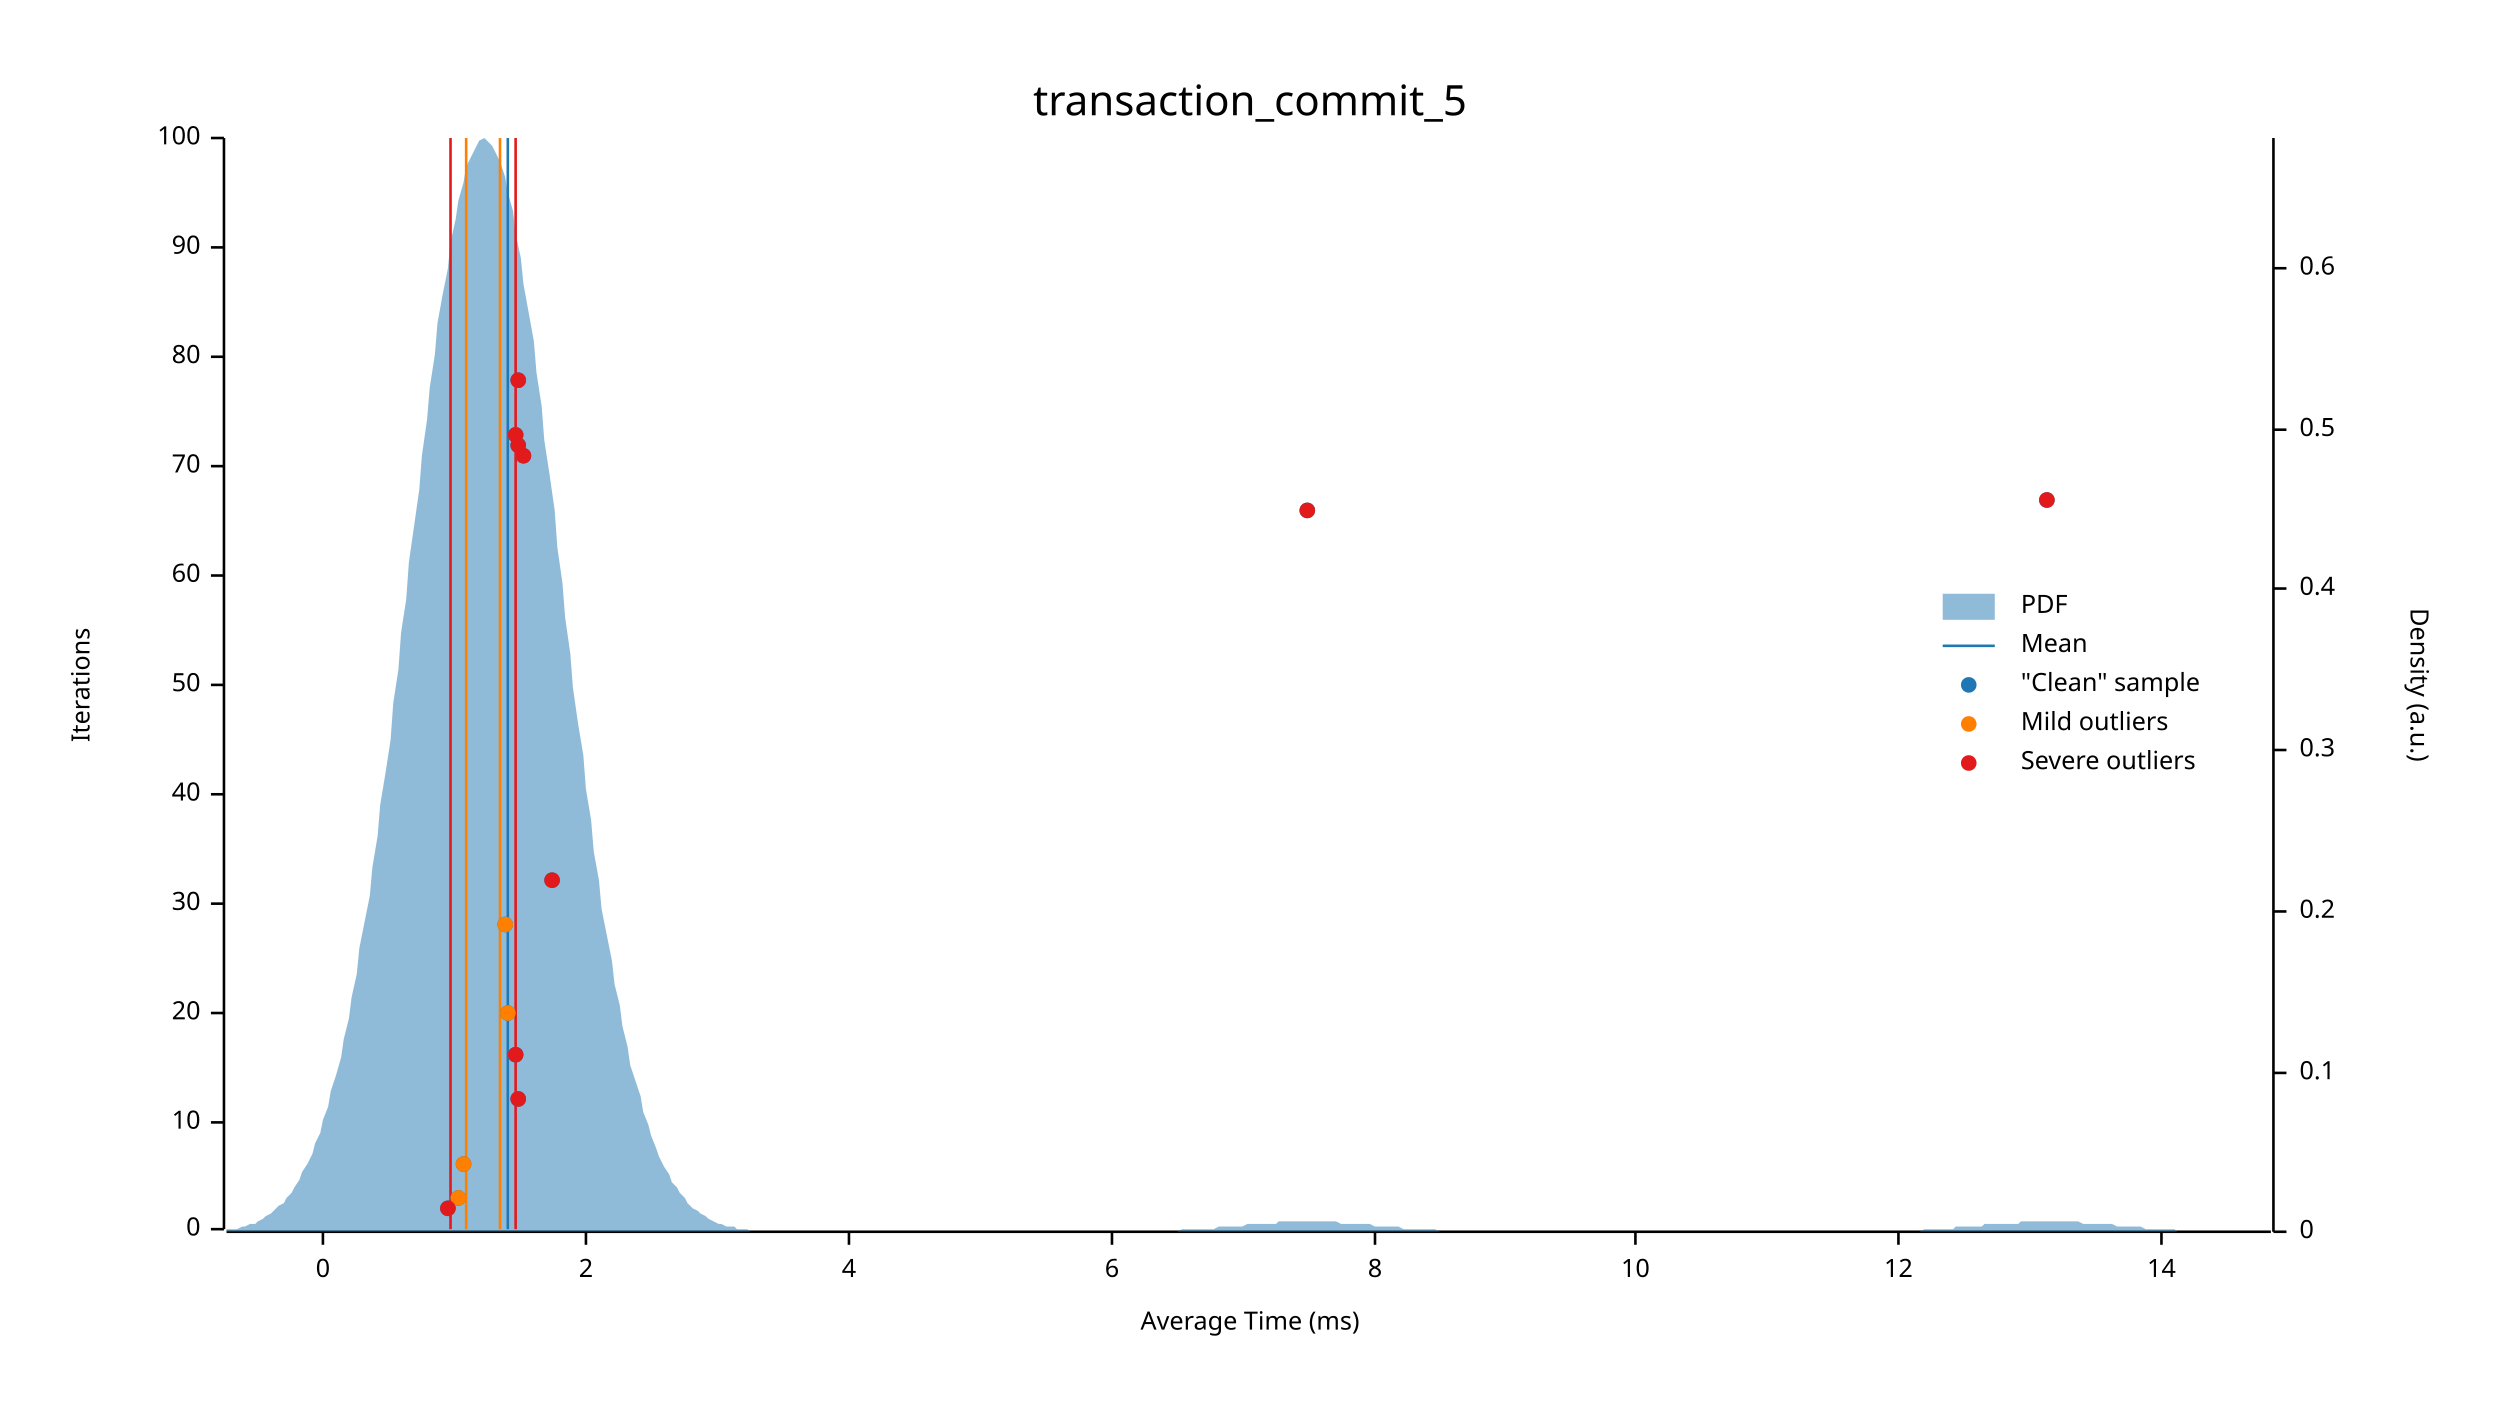
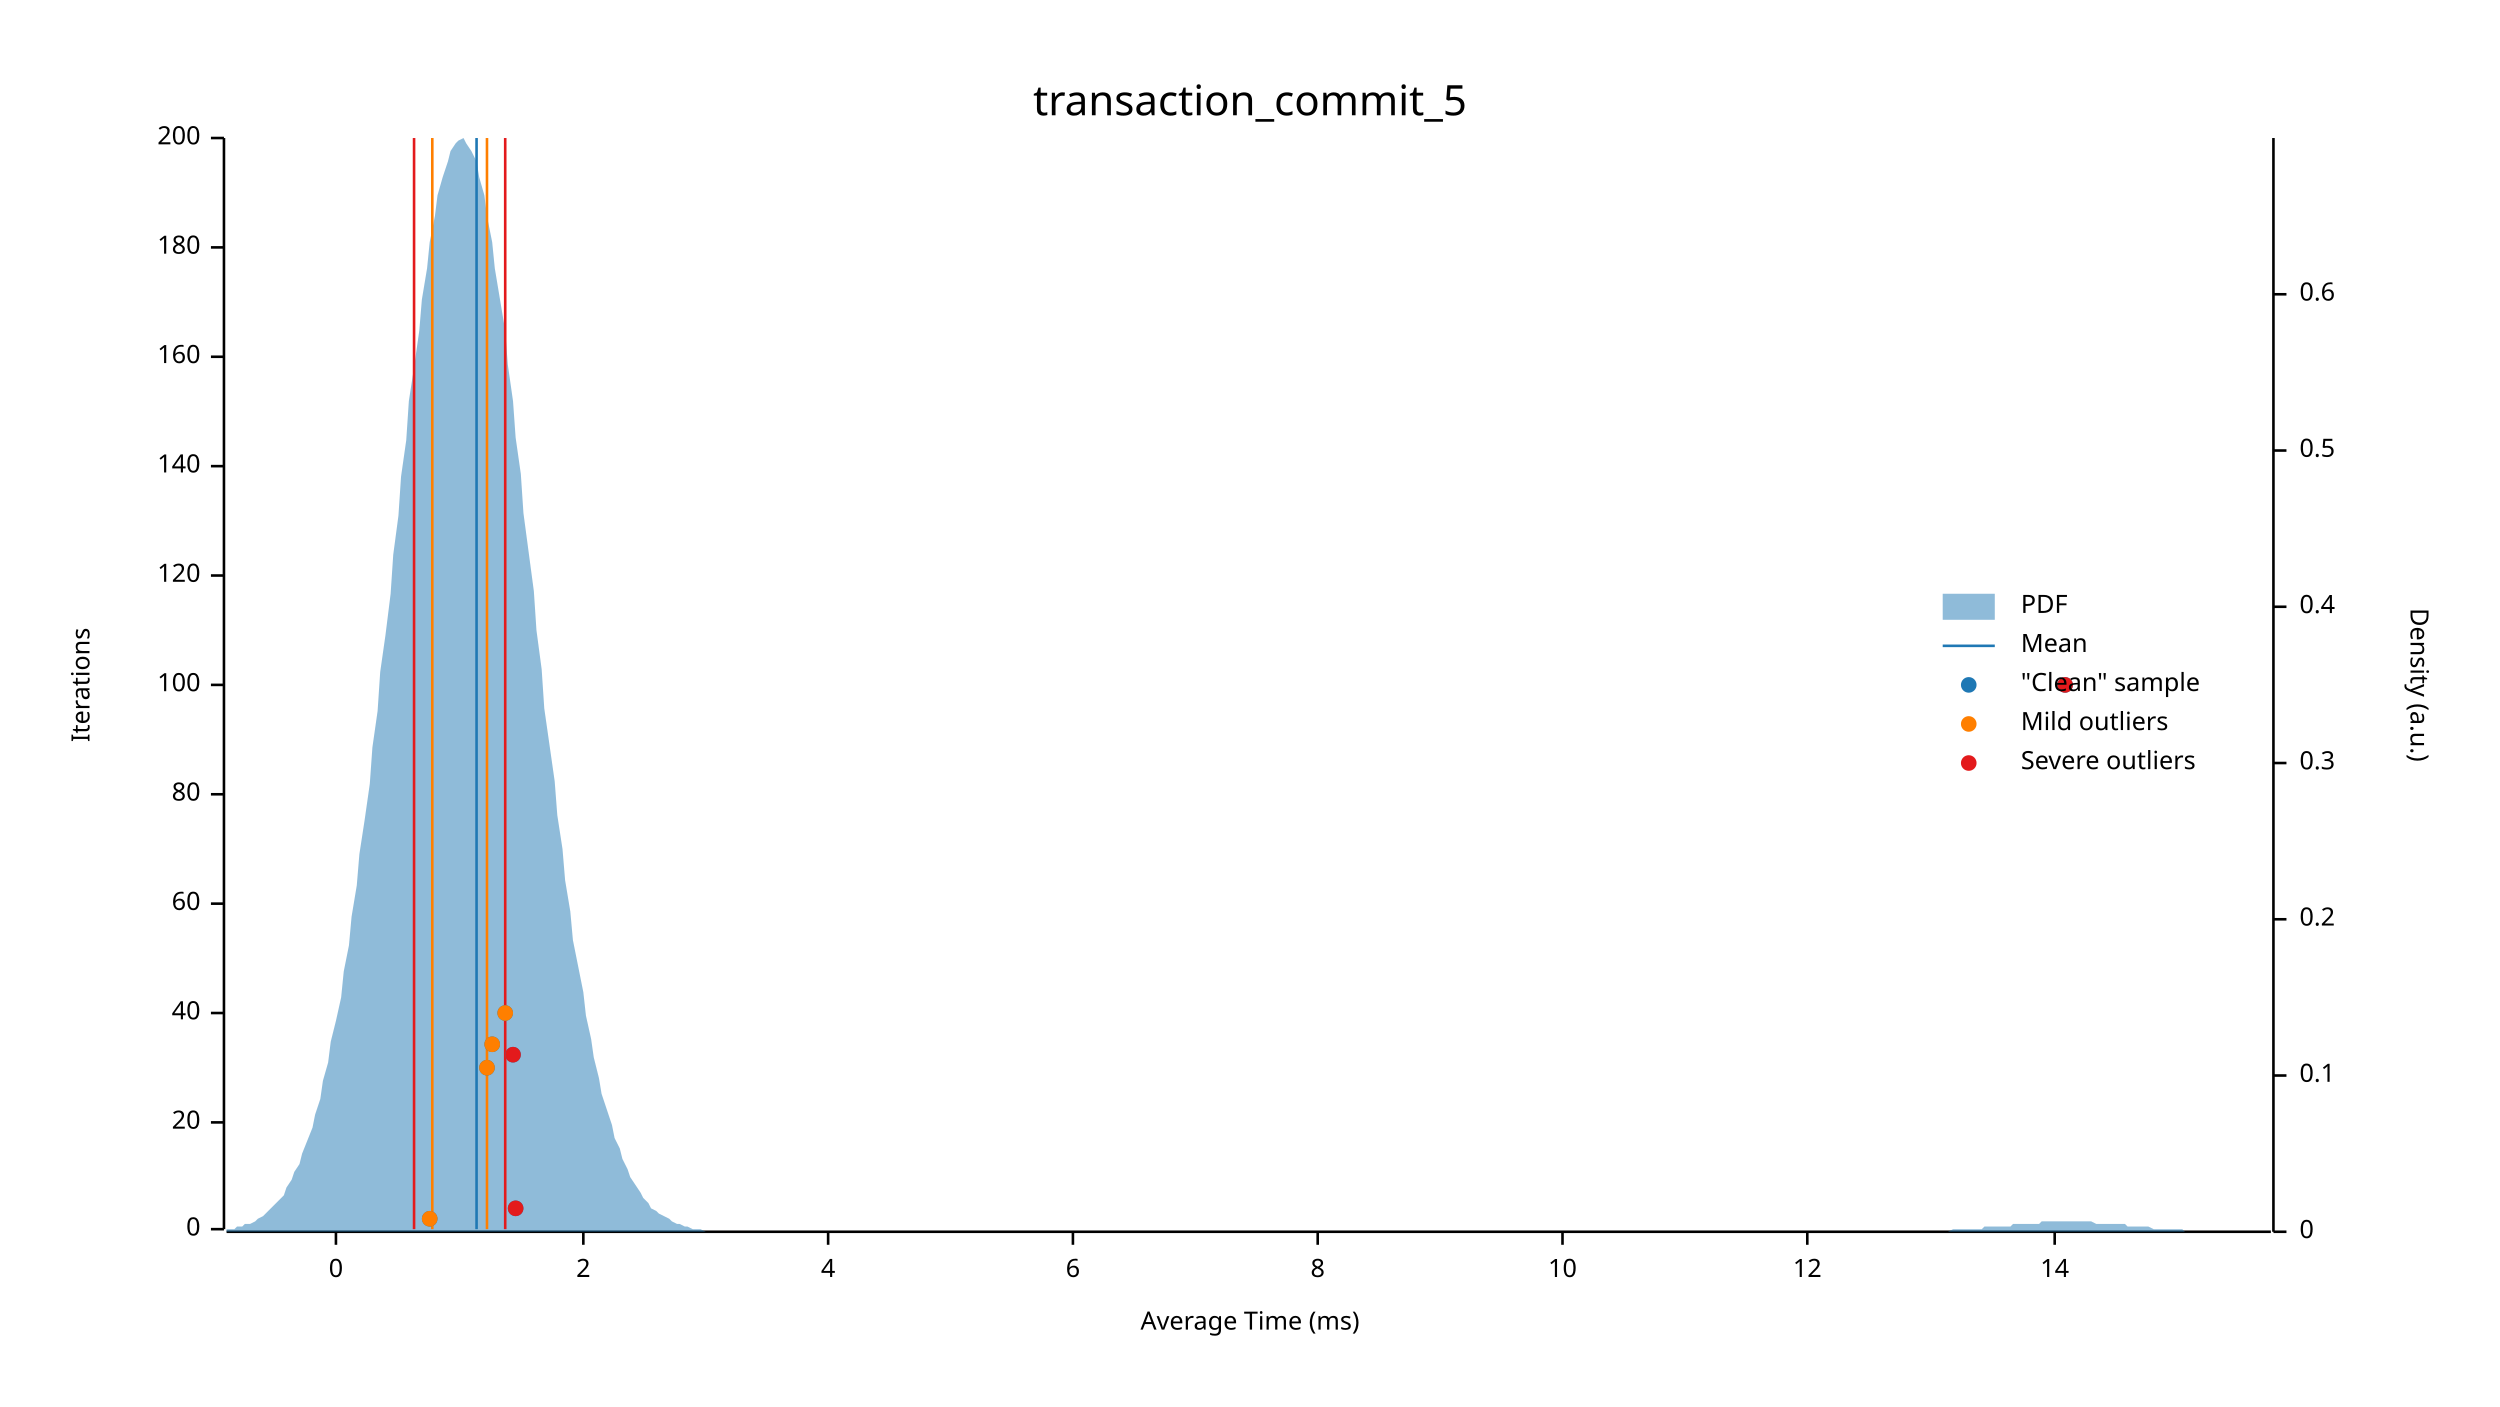
<svg xmlns="http://www.w3.org/2000/svg" width="960" height="540" viewBox="0 0 960 540">
  <text x="480" y="32" dy="0.76em" text-anchor="middle" font-family="sans-serif" font-size="16.129" opacity="1" fill="#000000">
transaction_commit_5
</text>
  <text x="27" y="263" dy="0.76em" text-anchor="middle" font-family="sans-serif" font-size="9.677" opacity="1" fill="#000000" transform="rotate(270, 27, 263)">
Iterations
</text>
  <text x="480" y="513" dy="-0.5ex" text-anchor="middle" font-family="sans-serif" font-size="9.677" opacity="1" fill="#000000">
Average Time (ms)
</text>
  <polyline fill="none" opacity="1" stroke="#000000" stroke-width="1" points="86,53 86,472 " />
  <text x="77" y="472" dy="0.5ex" text-anchor="end" font-family="sans-serif" font-size="9.677" opacity="1" fill="#000000">
0
</text>
  <polyline fill="none" opacity="1" stroke="#000000" stroke-width="1" points="81,472 86,472 " />
  <text x="77" y="431" dy="0.5ex" text-anchor="end" font-family="sans-serif" font-size="9.677" opacity="1" fill="#000000">
- 10
+ 20
</text>
  <polyline fill="none" opacity="1" stroke="#000000" stroke-width="1" points="81,431 86,431 " />
  <text x="77" y="389" dy="0.5ex" text-anchor="end" font-family="sans-serif" font-size="9.677" opacity="1" fill="#000000">
- 20
+ 40
</text>
  <polyline fill="none" opacity="1" stroke="#000000" stroke-width="1" points="81,389 86,389 " />
  <text x="77" y="347" dy="0.5ex" text-anchor="end" font-family="sans-serif" font-size="9.677" opacity="1" fill="#000000">
- 30
+ 60
</text>
  <polyline fill="none" opacity="1" stroke="#000000" stroke-width="1" points="81,347 86,347 " />
  <text x="77" y="305" dy="0.5ex" text-anchor="end" font-family="sans-serif" font-size="9.677" opacity="1" fill="#000000">
- 40
+ 80
</text>
  <polyline fill="none" opacity="1" stroke="#000000" stroke-width="1" points="81,305 86,305 " />
  <text x="77" y="263" dy="0.5ex" text-anchor="end" font-family="sans-serif" font-size="9.677" opacity="1" fill="#000000">
- 50
+ 100
</text>
  <polyline fill="none" opacity="1" stroke="#000000" stroke-width="1" points="81,263 86,263 " />
  <text x="77" y="221" dy="0.5ex" text-anchor="end" font-family="sans-serif" font-size="9.677" opacity="1" fill="#000000">
- 60
+ 120
</text>
  <polyline fill="none" opacity="1" stroke="#000000" stroke-width="1" points="81,221 86,221 " />
  <text x="77" y="179" dy="0.5ex" text-anchor="end" font-family="sans-serif" font-size="9.677" opacity="1" fill="#000000">
- 70
+ 140
</text>
  <polyline fill="none" opacity="1" stroke="#000000" stroke-width="1" points="81,179 86,179 " />
  <text x="77" y="137" dy="0.5ex" text-anchor="end" font-family="sans-serif" font-size="9.677" opacity="1" fill="#000000">
- 80
+ 160
</text>
  <polyline fill="none" opacity="1" stroke="#000000" stroke-width="1" points="81,137 86,137 " />
  <text x="77" y="95" dy="0.5ex" text-anchor="end" font-family="sans-serif" font-size="9.677" opacity="1" fill="#000000">
- 90
+ 180
</text>
  <polyline fill="none" opacity="1" stroke="#000000" stroke-width="1" points="81,95 86,95 " />
  <text x="77" y="53" dy="0.5ex" text-anchor="end" font-family="sans-serif" font-size="9.677" opacity="1" fill="#000000">
- 100
+ 200
</text>
  <polyline fill="none" opacity="1" stroke="#000000" stroke-width="1" points="81,53 86,53 " />
  <polyline fill="none" opacity="1" stroke="#000000" stroke-width="1" points="87,473 872,473 " />
-   <text x="124" y="483" dy="0.76em" text-anchor="middle" font-family="sans-serif" font-size="9.677" opacity="1" fill="#000000">
+   <text x="129" y="483" dy="0.76em" text-anchor="middle" font-family="sans-serif" font-size="9.677" opacity="1" fill="#000000">
0
</text>
-   <polyline fill="none" opacity="1" stroke="#000000" stroke-width="1" points="124,473 124,478 " />
-   <text x="225" y="483" dy="0.76em" text-anchor="middle" font-family="sans-serif" font-size="9.677" opacity="1" fill="#000000">
+   <polyline fill="none" opacity="1" stroke="#000000" stroke-width="1" points="129,473 129,478 " />
+   <text x="224" y="483" dy="0.76em" text-anchor="middle" font-family="sans-serif" font-size="9.677" opacity="1" fill="#000000">
2
</text>
-   <polyline fill="none" opacity="1" stroke="#000000" stroke-width="1" points="225,473 225,478 " />
-   <text x="326" y="483" dy="0.76em" text-anchor="middle" font-family="sans-serif" font-size="9.677" opacity="1" fill="#000000">
+   <polyline fill="none" opacity="1" stroke="#000000" stroke-width="1" points="224,473 224,478 " />
+   <text x="318" y="483" dy="0.76em" text-anchor="middle" font-family="sans-serif" font-size="9.677" opacity="1" fill="#000000">
4
</text>
-   <polyline fill="none" opacity="1" stroke="#000000" stroke-width="1" points="326,473 326,478 " />
-   <text x="427" y="483" dy="0.76em" text-anchor="middle" font-family="sans-serif" font-size="9.677" opacity="1" fill="#000000">
+   <polyline fill="none" opacity="1" stroke="#000000" stroke-width="1" points="318,473 318,478 " />
+   <text x="412" y="483" dy="0.76em" text-anchor="middle" font-family="sans-serif" font-size="9.677" opacity="1" fill="#000000">
6
</text>
-   <polyline fill="none" opacity="1" stroke="#000000" stroke-width="1" points="427,473 427,478 " />
-   <text x="528" y="483" dy="0.76em" text-anchor="middle" font-family="sans-serif" font-size="9.677" opacity="1" fill="#000000">
+   <polyline fill="none" opacity="1" stroke="#000000" stroke-width="1" points="412,473 412,478 " />
+   <text x="506" y="483" dy="0.76em" text-anchor="middle" font-family="sans-serif" font-size="9.677" opacity="1" fill="#000000">
8
</text>
-   <polyline fill="none" opacity="1" stroke="#000000" stroke-width="1" points="528,473 528,478 " />
-   <text x="628" y="483" dy="0.76em" text-anchor="middle" font-family="sans-serif" font-size="9.677" opacity="1" fill="#000000">
+   <polyline fill="none" opacity="1" stroke="#000000" stroke-width="1" points="506,473 506,478 " />
+   <text x="600" y="483" dy="0.76em" text-anchor="middle" font-family="sans-serif" font-size="9.677" opacity="1" fill="#000000">
10
</text>
-   <polyline fill="none" opacity="1" stroke="#000000" stroke-width="1" points="628,473 628,478 " />
-   <text x="729" y="483" dy="0.76em" text-anchor="middle" font-family="sans-serif" font-size="9.677" opacity="1" fill="#000000">
+   <polyline fill="none" opacity="1" stroke="#000000" stroke-width="1" points="600,473 600,478 " />
+   <text x="694" y="483" dy="0.76em" text-anchor="middle" font-family="sans-serif" font-size="9.677" opacity="1" fill="#000000">
12
</text>
-   <polyline fill="none" opacity="1" stroke="#000000" stroke-width="1" points="729,473 729,478 " />
-   <text x="830" y="483" dy="0.76em" text-anchor="middle" font-family="sans-serif" font-size="9.677" opacity="1" fill="#000000">
+   <polyline fill="none" opacity="1" stroke="#000000" stroke-width="1" points="694,473 694,478 " />
+   <text x="789" y="483" dy="0.76em" text-anchor="middle" font-family="sans-serif" font-size="9.677" opacity="1" fill="#000000">
14
</text>
-   <polyline fill="none" opacity="1" stroke="#000000" stroke-width="1" points="830,473 830,478 " />
+   <polyline fill="none" opacity="1" stroke="#000000" stroke-width="1" points="789,473 789,478 " />
  <text x="933" y="263" dy="0.76em" text-anchor="middle" font-family="sans-serif" font-size="9.677" opacity="1" fill="#000000" transform="rotate(90, 933, 263)">
Density (a.u.)
</text>
  <polyline fill="none" opacity="1" stroke="#000000" stroke-width="1" points="873,53 873,473 " />
  <text x="883" y="473" dy="0.5ex" text-anchor="start" font-family="sans-serif" font-size="9.677" opacity="1" fill="#000000">
0
</text>
  <polyline fill="none" opacity="1" stroke="#000000" stroke-width="1" points="873,473 878,473 " />
-   <text x="883" y="412" dy="0.5ex" text-anchor="start" font-family="sans-serif" font-size="9.677" opacity="1" fill="#000000">
+   <text x="883" y="413" dy="0.5ex" text-anchor="start" font-family="sans-serif" font-size="9.677" opacity="1" fill="#000000">
0.1
</text>
-   <polyline fill="none" opacity="1" stroke="#000000" stroke-width="1" points="873,412 878,412 " />
-   <text x="883" y="350" dy="0.5ex" text-anchor="start" font-family="sans-serif" font-size="9.677" opacity="1" fill="#000000">
+   <polyline fill="none" opacity="1" stroke="#000000" stroke-width="1" points="873,413 878,413 " />
+   <text x="883" y="353" dy="0.5ex" text-anchor="start" font-family="sans-serif" font-size="9.677" opacity="1" fill="#000000">
0.2
</text>
-   <polyline fill="none" opacity="1" stroke="#000000" stroke-width="1" points="873,350 878,350 " />
-   <text x="883" y="288" dy="0.5ex" text-anchor="start" font-family="sans-serif" font-size="9.677" opacity="1" fill="#000000">
+   <polyline fill="none" opacity="1" stroke="#000000" stroke-width="1" points="873,353 878,353 " />
+   <text x="883" y="293" dy="0.5ex" text-anchor="start" font-family="sans-serif" font-size="9.677" opacity="1" fill="#000000">
0.3
</text>
-   <polyline fill="none" opacity="1" stroke="#000000" stroke-width="1" points="873,288 878,288 " />
-   <text x="883" y="226" dy="0.5ex" text-anchor="start" font-family="sans-serif" font-size="9.677" opacity="1" fill="#000000">
+   <polyline fill="none" opacity="1" stroke="#000000" stroke-width="1" points="873,293 878,293 " />
+   <text x="883" y="233" dy="0.5ex" text-anchor="start" font-family="sans-serif" font-size="9.677" opacity="1" fill="#000000">
0.4
</text>
-   <polyline fill="none" opacity="1" stroke="#000000" stroke-width="1" points="873,226 878,226 " />
-   <text x="883" y="165" dy="0.5ex" text-anchor="start" font-family="sans-serif" font-size="9.677" opacity="1" fill="#000000">
+   <polyline fill="none" opacity="1" stroke="#000000" stroke-width="1" points="873,233 878,233 " />
+   <text x="883" y="173" dy="0.5ex" text-anchor="start" font-family="sans-serif" font-size="9.677" opacity="1" fill="#000000">
0.5
</text>
-   <polyline fill="none" opacity="1" stroke="#000000" stroke-width="1" points="873,165 878,165 " />
-   <text x="883" y="103" dy="0.5ex" text-anchor="start" font-family="sans-serif" font-size="9.677" opacity="1" fill="#000000">
+   <polyline fill="none" opacity="1" stroke="#000000" stroke-width="1" points="873,173 878,173 " />
+   <text x="883" y="113" dy="0.5ex" text-anchor="start" font-family="sans-serif" font-size="9.677" opacity="1" fill="#000000">
0.6
</text>
-   <polyline fill="none" opacity="1" stroke="#000000" stroke-width="1" points="873,103 878,103 " />
-   <polygon opacity="0.5" fill="#1F78B4" points="87,472 88,472 90,472 91,472 93,471 94,471 96,470 98,470 99,469 101,468 102,467 104,466 105,465 107,463 109,462 110,460 112,458 113,456 115,453 116,450 118,447 120,443 121,439 123,435 124,430 126,425 127,419 129,413 131,406 132,399 134,391 135,383 137,374 138,364 140,354 142,344 143,333 145,321 146,309 148,297 150,284 151,270 153,257 154,243 156,230 157,216 159,202 161,188 162,175 164,161 165,149 167,136 168,124 170,113 172,103 173,93 175,84 176,77 178,70 179,64 181,60 183,56 184,54 186,53 187,54 189,56 190,58 192,62 194,68 195,74 197,81 198,90 200,99 201,109 203,120 205,131 206,143 208,156 209,169 211,182 213,196 214,210 216,224 217,237 219,251 220,264 222,278 224,290 225,303 227,315 228,327 230,338 231,349 233,359 235,369 236,378 238,386 239,394 241,402 242,409 244,415 246,421 247,427 249,432 250,436 252,441 253,444 255,448 257,451 258,454 260,456 261,458 263,460 264,462 266,464 268,465 269,466 271,467 272,468 274,469 276,470 277,470 279,471 280,471 282,471 283,472 285,472 287,472 288,473 290,473 291,473 293,473 294,473 296,473 298,473 299,473 301,473 302,473 304,473 305,473 307,473 309,473 310,473 312,473 313,473 315,473 316,473 318,473 320,473 321,473 323,473 324,473 326,473 327,473 329,473 331,473 332,473 334,473 335,473 337,473 339,473 340,473 342,473 343,473 345,473 346,473 348,473 350,473 351,473 353,473 354,473 356,473 357,473 359,473 361,473 362,473 364,473 365,473 367,473 368,473 370,473 372,473 373,473 375,473 376,473 378,473 379,473 381,473 383,473 384,473 386,473 387,473 389,473 391,473 392,473 394,473 395,473 397,473 398,473 400,473 402,473 403,473 405,473 406,473 408,473 409,473 411,473 413,473 414,473 416,473 417,473 419,473 420,473 422,473 424,473 425,473 427,473 428,473 430,473 431,473 433,473 435,473 436,473 438,473 439,473 441,473 442,473 444,473 446,473 447,473 449,473 450,473 452,473 454,472 455,472 457,472 458,472 460,472 461,472 463,472 465,472 466,472 468,471 469,471 471,471 472,471 474,471 476,471 477,471 479,470 480,470 482,470 483,470 485,470 487,470 488,470 490,470 491,469 493,469 494,469 496,469 498,469 499,469 501,469 502,469 504,469 505,469 507,469 509,469 510,469 512,469 513,469 515,470 517,470 518,470 520,470 521,470 523,470 524,470 526,470 528,471 529,471 531,471 532,471 534,471 535,471 537,471 539,472 540,472 542,472 543,472 545,472 546,472 548,472 550,472 551,472 553,473 554,473 556,473 557,473 559,473 561,473 562,473 564,473 565,473 567,473 568,473 570,473 572,473 573,473 575,473 576,473 578,473 580,473 581,473 583,473 584,473 586,473 587,473 589,473 591,473 592,473 594,473 595,473 597,473 598,473 600,473 602,473 603,473 605,473 606,473 608,473 609,473 611,473 613,473 614,473 616,473 617,473 619,473 620,473 622,473 624,473 625,473 627,473 628,473 630,473 632,473 633,473 635,473 636,473 638,473 639,473 641,473 643,473 644,473 646,473 647,473 649,473 650,473 652,473 654,473 655,473 657,473 658,473 660,473 661,473 663,473 665,473 666,473 668,473 669,473 671,473 672,473 674,473 676,473 677,473 679,473 680,473 682,473 683,473 685,473 687,473 688,473 690,473 691,473 693,473 695,473 696,473 698,473 699,473 701,473 702,473 704,473 706,473 707,473 709,473 710,473 712,473 713,473 715,473 717,473 718,473 720,473 721,473 723,473 724,473 726,473 728,473 729,473 731,473 732,473 734,473 735,473 737,473 739,472 740,472 742,472 743,472 745,472 746,472 748,472 750,472 751,471 753,471 754,471 756,471 758,471 759,471 761,471 762,470 764,470 765,470 767,470 769,470 770,470 772,470 773,470 775,470 776,469 778,469 780,469 781,469 783,469 784,469 786,469 787,469 789,469 791,469 792,469 794,469 795,469 797,469 798,469 800,470 802,470 803,470 805,470 806,470 808,470 809,470 811,470 813,471 814,471 816,471 817,471 819,471 821,471 822,471 824,472 825,472 827,472 828,472 830,472 832,472 833,472 835,472 836,473 838,473 839,473 841,473 843,473 844,473 846,473 847,473 849,473 850,473 852,473 854,473 855,473 857,473 858,473 860,473 861,473 863,473 865,473 866,473 868,473 869,473 871,473 873,473 873,473 87,473 " />
-   <polyline fill="none" opacity="1" stroke="#1F78B4" stroke-width="1" points="195,472 195,53 " />
-   <polyline fill="none" opacity="1" stroke="#FF7F00" stroke-width="1" points="179,472 179,53 " />
-   <polyline fill="none" opacity="1" stroke="#FF7F00" stroke-width="1" points="192,472 192,53 " />
-   <polyline fill="none" opacity="1" stroke="#E31A1C" stroke-width="1" points="173,472 173,53 " />
-   <polyline fill="none" opacity="1" stroke="#E31A1C" stroke-width="1" points="198,472 198,53 " />
-   <circle cx="172" cy="464" r="3" opacity="1" fill="#1F78B4" stroke="none" stroke-width="1" />
-   <circle cx="176" cy="460" r="3" opacity="1" fill="#1F78B4" stroke="none" stroke-width="1" />
-   <circle cx="178" cy="447" r="3" opacity="1" fill="#1F78B4" stroke="none" stroke-width="1" />
-   <circle cx="199" cy="422" r="3" opacity="1" fill="#1F78B4" stroke="none" stroke-width="1" />
-   <circle cx="198" cy="405" r="3" opacity="1" fill="#1F78B4" stroke="none" stroke-width="1" />
-   <circle cx="195" cy="389" r="3" opacity="1" fill="#1F78B4" stroke="none" stroke-width="1" />
-   <circle cx="194" cy="355" r="3" opacity="1" fill="#1F78B4" stroke="none" stroke-width="1" />
-   <circle cx="212" cy="338" r="3" opacity="1" fill="#1F78B4" stroke="none" stroke-width="1" />
-   <circle cx="502" cy="196" r="3" opacity="1" fill="#1F78B4" stroke="none" stroke-width="1" />
-   <circle cx="786" cy="192" r="3" opacity="1" fill="#1F78B4" stroke="none" stroke-width="1" />
-   <circle cx="201" cy="175" r="3" opacity="1" fill="#1F78B4" stroke="none" stroke-width="1" />
-   <circle cx="199" cy="171" r="3" opacity="1" fill="#1F78B4" stroke="none" stroke-width="1" />
-   <circle cx="198" cy="167" r="3" opacity="1" fill="#1F78B4" stroke="none" stroke-width="1" />
-   <circle cx="199" cy="146" r="3" opacity="1" fill="#1F78B4" stroke="none" stroke-width="1" />
-   <circle cx="176" cy="460" r="3" opacity="1" fill="#FF7F00" stroke="none" stroke-width="1" />
-   <circle cx="178" cy="447" r="3" opacity="1" fill="#FF7F00" stroke="none" stroke-width="1" />
-   <circle cx="195" cy="389" r="3" opacity="1" fill="#FF7F00" stroke="none" stroke-width="1" />
-   <circle cx="194" cy="355" r="3" opacity="1" fill="#FF7F00" stroke="none" stroke-width="1" />
-   <circle cx="172" cy="464" r="3" opacity="1" fill="#E31A1C" stroke="none" stroke-width="1" />
-   <circle cx="199" cy="422" r="3" opacity="1" fill="#E31A1C" stroke="none" stroke-width="1" />
-   <circle cx="198" cy="405" r="3" opacity="1" fill="#E31A1C" stroke="none" stroke-width="1" />
-   <circle cx="212" cy="338" r="3" opacity="1" fill="#E31A1C" stroke="none" stroke-width="1" />
-   <circle cx="502" cy="196" r="3" opacity="1" fill="#E31A1C" stroke="none" stroke-width="1" />
-   <circle cx="786" cy="192" r="3" opacity="1" fill="#E31A1C" stroke="none" stroke-width="1" />
-   <circle cx="201" cy="175" r="3" opacity="1" fill="#E31A1C" stroke="none" stroke-width="1" />
-   <circle cx="199" cy="171" r="3" opacity="1" fill="#E31A1C" stroke="none" stroke-width="1" />
-   <circle cx="198" cy="167" r="3" opacity="1" fill="#E31A1C" stroke="none" stroke-width="1" />
-   <circle cx="199" cy="146" r="3" opacity="1" fill="#E31A1C" stroke="none" stroke-width="1" />
+   <polyline fill="none" opacity="1" stroke="#000000" stroke-width="1" points="873,113 878,113 " />
+   <polygon opacity="0.5" fill="#1F78B4" points="87,472 88,472 90,472 91,471 93,471 94,470 96,470 98,469 99,468 101,467 102,466 104,464 105,463 107,461 109,459 110,456 112,453 113,450 115,447 116,443 118,438 120,433 121,428 123,422 124,415 126,408 127,400 129,392 131,383 132,373 134,363 135,352 137,340 138,328 140,315 142,301 143,287 145,273 146,258 148,244 150,228 151,213 153,198 154,183 156,169 157,154 159,141 161,127 162,115 164,103 165,93 167,83 168,75 170,68 172,62 173,58 175,55 176,54 178,53 179,55 181,58 183,62 184,68 186,75 187,83 189,93 190,103 192,115 194,127 195,140 197,154 198,168 200,182 201,197 203,212 205,227 206,242 208,257 209,272 211,286 213,300 214,313 216,326 217,338 219,350 220,361 222,371 224,381 225,390 227,399 228,406 230,414 231,420 233,426 235,432 236,437 238,441 239,445 241,449 242,452 244,455 246,458 247,460 249,462 250,464 252,465 253,466 255,467 257,468 258,469 260,470 261,470 263,471 264,471 266,472 268,472 269,472 271,473 272,473 274,473 276,473 277,473 279,473 280,473 282,473 283,473 285,473 287,473 288,473 290,473 291,473 293,473 294,473 296,473 298,473 299,473 301,473 302,473 304,473 305,473 307,473 309,473 310,473 312,473 313,473 315,473 316,473 318,473 320,473 321,473 323,473 324,473 326,473 327,473 329,473 331,473 332,473 334,473 335,473 337,473 339,473 340,473 342,473 343,473 345,473 346,473 348,473 350,473 351,473 353,473 354,473 356,473 357,473 359,473 361,473 362,473 364,473 365,473 367,473 368,473 370,473 372,473 373,473 375,473 376,473 378,473 379,473 381,473 383,473 384,473 386,473 387,473 389,473 391,473 392,473 394,473 395,473 397,473 398,473 400,473 402,473 403,473 405,473 406,473 408,473 409,473 411,473 413,473 414,473 416,473 417,473 419,473 420,473 422,473 424,473 425,473 427,473 428,473 430,473 431,473 433,473 435,473 436,473 438,473 439,473 441,473 442,473 444,473 446,473 447,473 449,473 450,473 452,473 454,473 455,473 457,473 458,473 460,473 461,473 463,473 465,473 466,473 468,473 469,473 471,473 472,473 474,473 476,473 477,473 479,473 480,473 482,473 483,473 485,473 487,473 488,473 490,473 491,473 493,473 494,473 496,473 498,473 499,473 501,473 502,473 504,473 505,473 507,473 509,473 510,473 512,473 513,473 515,473 517,473 518,473 520,473 521,473 523,473 524,473 526,473 528,473 529,473 531,473 532,473 534,473 535,473 537,473 539,473 540,473 542,473 543,473 545,473 546,473 548,473 550,473 551,473 553,473 554,473 556,473 557,473 559,473 561,473 562,473 564,473 565,473 567,473 568,473 570,473 572,473 573,473 575,473 576,473 578,473 580,473 581,473 583,473 584,473 586,473 587,473 589,473 591,473 592,473 594,473 595,473 597,473 598,473 600,473 602,473 603,473 605,473 606,473 608,473 609,473 611,473 613,473 614,473 616,473 617,473 619,473 620,473 622,473 624,473 625,473 627,473 628,473 630,473 632,473 633,473 635,473 636,473 638,473 639,473 641,473 643,473 644,473 646,473 647,473 649,473 650,473 652,473 654,473 655,473 657,473 658,473 660,473 661,473 663,473 665,473 666,473 668,473 669,473 671,473 672,473 674,473 676,473 677,473 679,473 680,473 682,473 683,473 685,473 687,473 688,473 690,473 691,473 693,473 695,473 696,473 698,473 699,473 701,473 702,473 704,473 706,473 707,473 709,473 710,473 712,473 713,473 715,473 717,473 718,473 720,473 721,473 723,473 724,473 726,473 728,473 729,473 731,473 732,473 734,473 735,473 737,473 739,473 740,473 742,473 743,473 745,473 746,473 748,473 750,472 751,472 753,472 754,472 756,472 758,472 759,472 761,472 762,471 764,471 765,471 767,471 769,471 770,471 772,471 773,470 775,470 776,470 778,470 780,470 781,470 783,470 784,469 786,469 787,469 789,469 791,469 792,469 794,469 795,469 797,469 798,469 800,469 802,469 803,469 805,470 806,470 808,470 809,470 811,470 813,470 814,470 816,470 817,471 819,471 821,471 822,471 824,471 825,471 827,472 828,472 830,472 832,472 833,472 835,472 836,472 838,472 839,473 841,473 843,473 844,473 846,473 847,473 849,473 850,473 852,473 854,473 855,473 857,473 858,473 860,473 861,473 863,473 865,473 866,473 868,473 869,473 871,473 873,473 873,473 87,473 " />
+   <polyline fill="none" opacity="1" stroke="#1F78B4" stroke-width="1" points="183,472 183,53 " />
+   <polyline fill="none" opacity="1" stroke="#FF7F00" stroke-width="1" points="166,472 166,53 " />
+   <polyline fill="none" opacity="1" stroke="#FF7F00" stroke-width="1" points="187,472 187,53 " />
+   <polyline fill="none" opacity="1" stroke="#E31A1C" stroke-width="1" points="159,472 159,53 " />
+   <polyline fill="none" opacity="1" stroke="#E31A1C" stroke-width="1" points="194,472 194,53 " />
+   <circle cx="165" cy="468" r="3" opacity="1" fill="#1F78B4" stroke="none" stroke-width="1" />
+   <circle cx="198" cy="464" r="3" opacity="1" fill="#1F78B4" stroke="none" stroke-width="1" />
+   <circle cx="187" cy="410" r="3" opacity="1" fill="#1F78B4" stroke="none" stroke-width="1" />
+   <circle cx="197" cy="405" r="3" opacity="1" fill="#1F78B4" stroke="none" stroke-width="1" />
+   <circle cx="189" cy="401" r="3" opacity="1" fill="#1F78B4" stroke="none" stroke-width="1" />
+   <circle cx="194" cy="389" r="3" opacity="1" fill="#1F78B4" stroke="none" stroke-width="1" />
+   <circle cx="793" cy="263" r="3" opacity="1" fill="#1F78B4" stroke="none" stroke-width="1" />
+   <circle cx="165" cy="468" r="3" opacity="1" fill="#FF7F00" stroke="none" stroke-width="1" />
+   <circle cx="187" cy="410" r="3" opacity="1" fill="#FF7F00" stroke="none" stroke-width="1" />
+   <circle cx="189" cy="401" r="3" opacity="1" fill="#FF7F00" stroke="none" stroke-width="1" />
+   <circle cx="194" cy="389" r="3" opacity="1" fill="#FF7F00" stroke="none" stroke-width="1" />
+   <circle cx="198" cy="464" r="3" opacity="1" fill="#E31A1C" stroke="none" stroke-width="1" />
+   <circle cx="197" cy="405" r="3" opacity="1" fill="#E31A1C" stroke="none" stroke-width="1" />
+   <circle cx="793" cy="263" r="3" opacity="1" fill="#E31A1C" stroke="none" stroke-width="1" />
  <text x="776" y="228" dy="0.76em" text-anchor="start" font-family="sans-serif" font-size="9.677" opacity="1" fill="#000000">
PDF
</text>
  <text x="776" y="243" dy="0.76em" text-anchor="start" font-family="sans-serif" font-size="9.677" opacity="1" fill="#000000">
Mean
</text>
  <text x="776" y="258" dy="0.76em" text-anchor="start" font-family="sans-serif" font-size="9.677" opacity="1" fill="#000000">
"Clean" sample
</text>
  <text x="776" y="273" dy="0.76em" text-anchor="start" font-family="sans-serif" font-size="9.677" opacity="1" fill="#000000">
Mild outliers
</text>
  <text x="776" y="288" dy="0.76em" text-anchor="start" font-family="sans-serif" font-size="9.677" opacity="1" fill="#000000">
Severe outliers
</text>
  <rect x="746" y="228" width="20" height="10" opacity="0.5" fill="#1F78B4" stroke="none" />
  <polyline fill="none" opacity="1" stroke="#1F78B4" stroke-width="1" points="746,248 766,248 " />
  <circle cx="756" cy="263" r="3" opacity="1" fill="#1F78B4" stroke="none" stroke-width="1" />
  <circle cx="756" cy="278" r="3" opacity="1" fill="#FF7F00" stroke="none" stroke-width="1" />
  <circle cx="756" cy="293" r="3" opacity="1" fill="#E31A1C" stroke="none" stroke-width="1" />
</svg>
